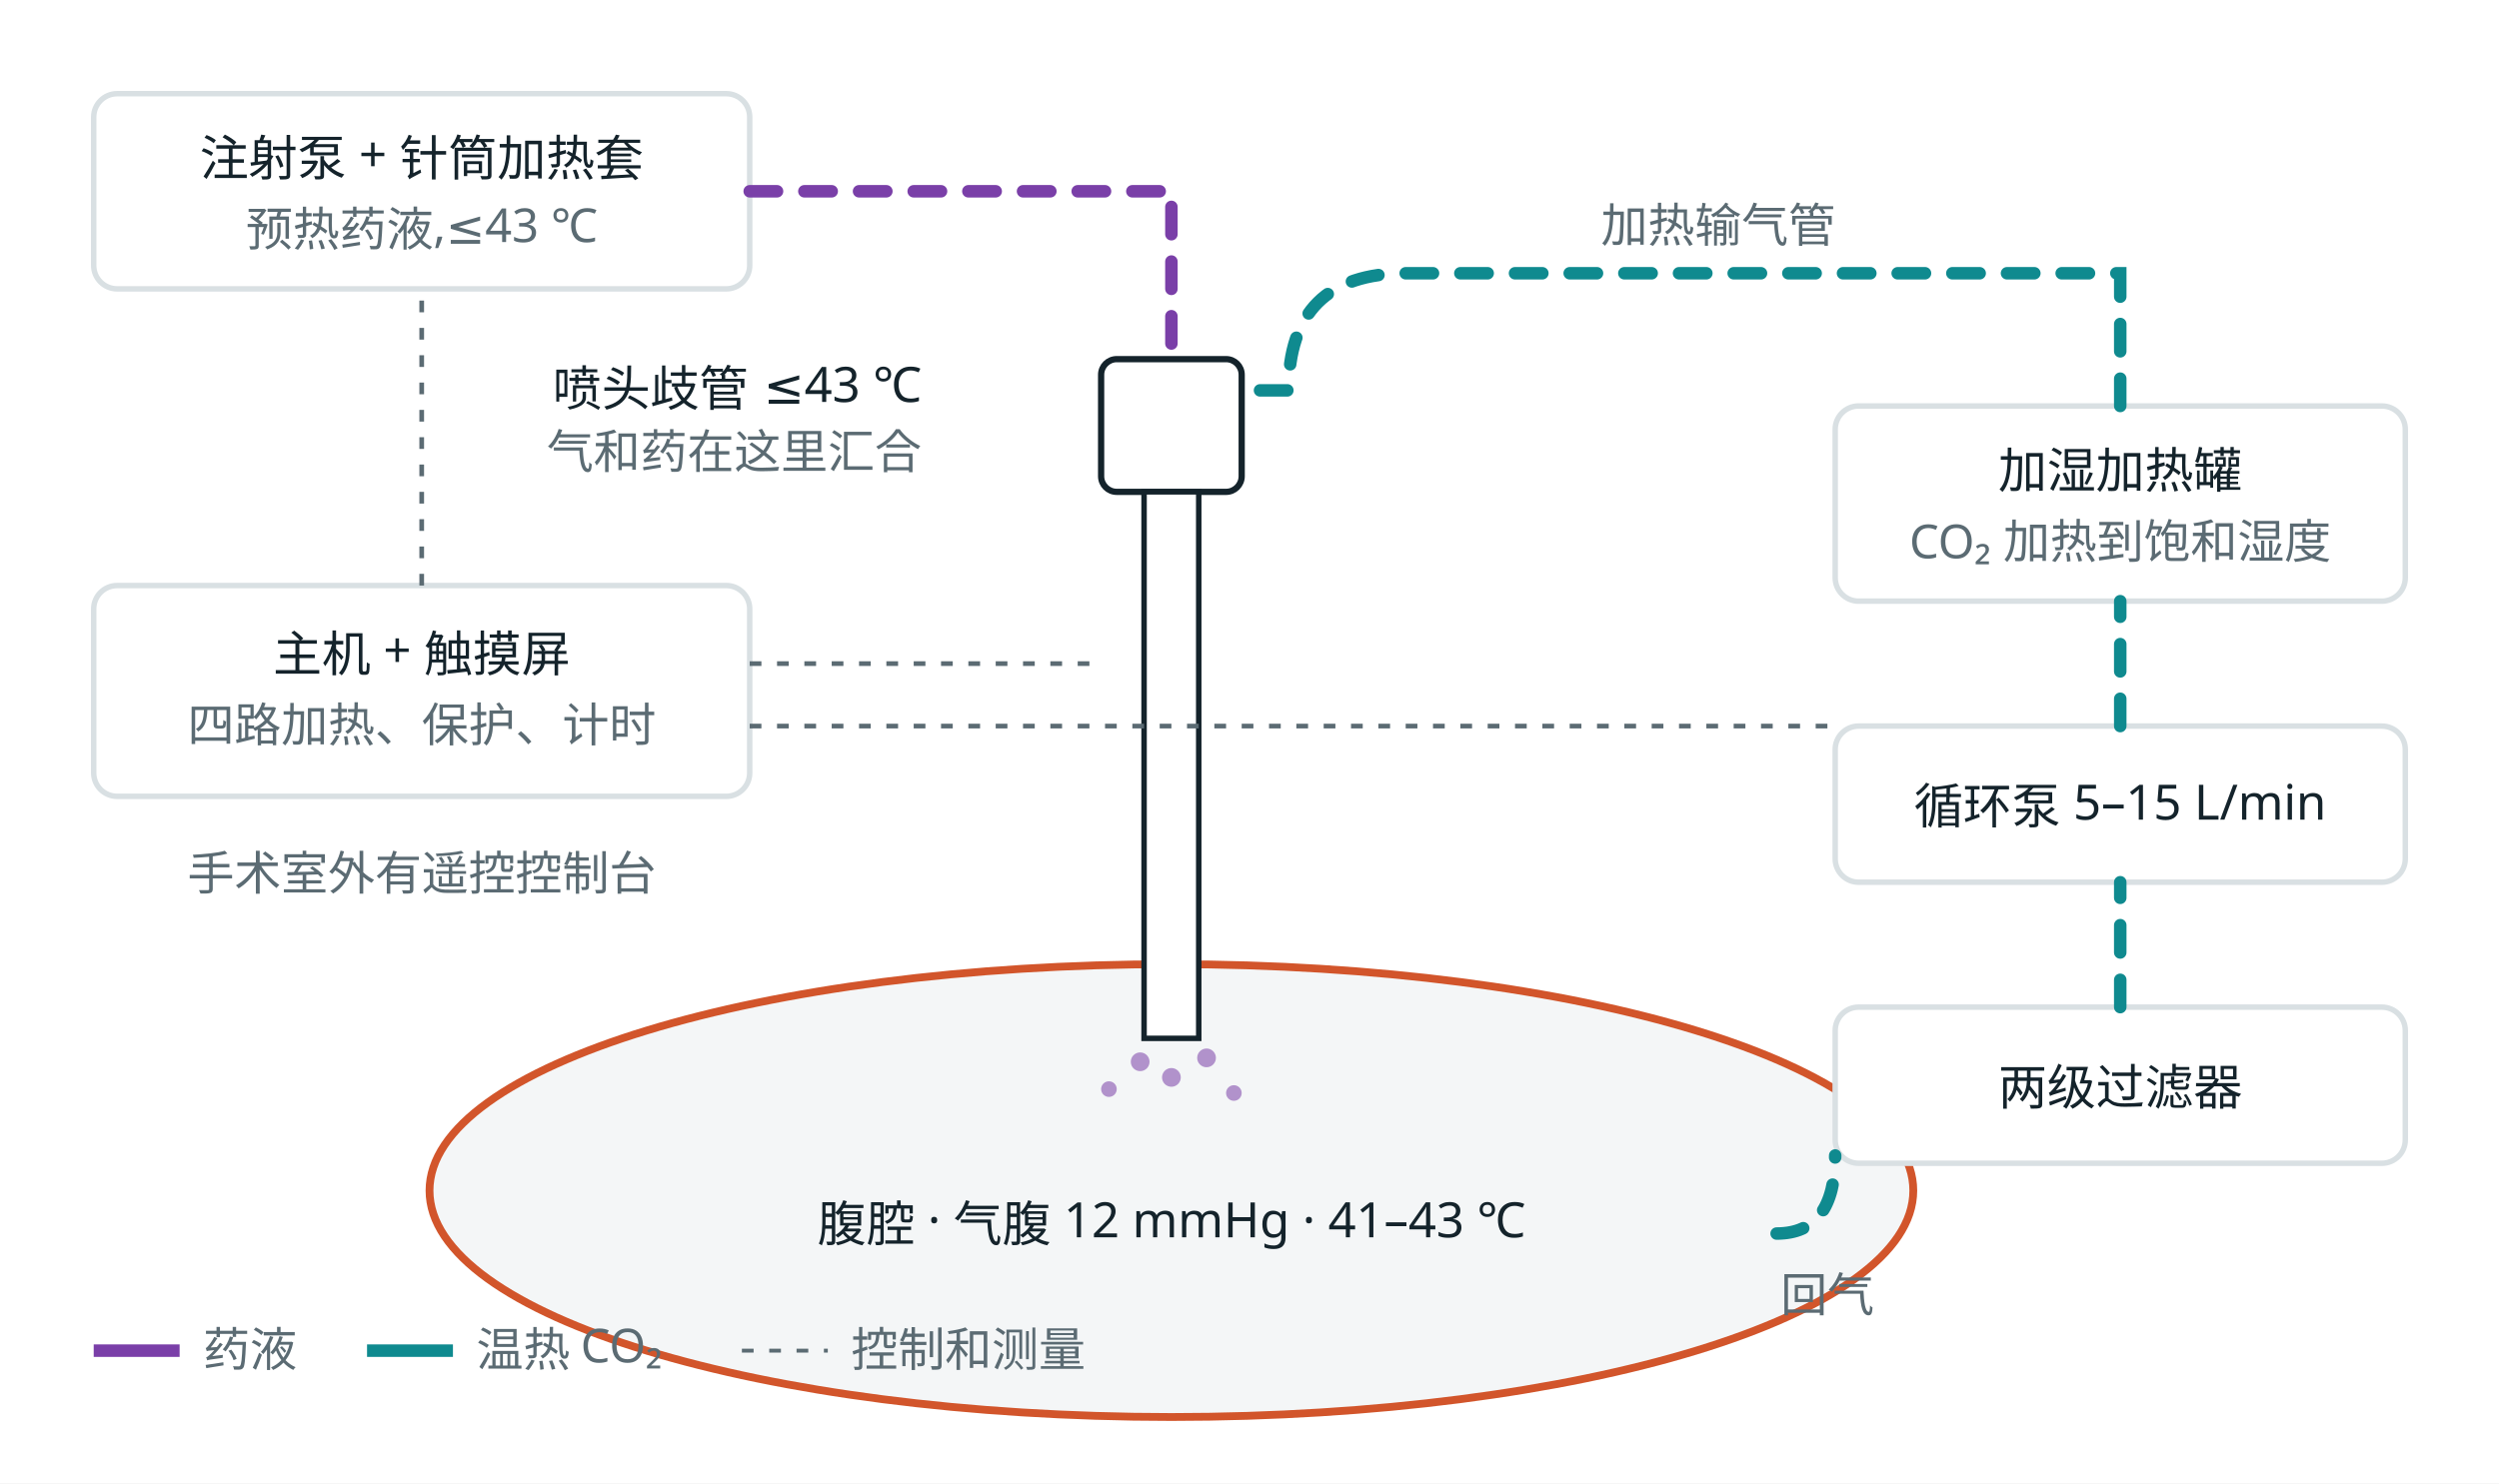
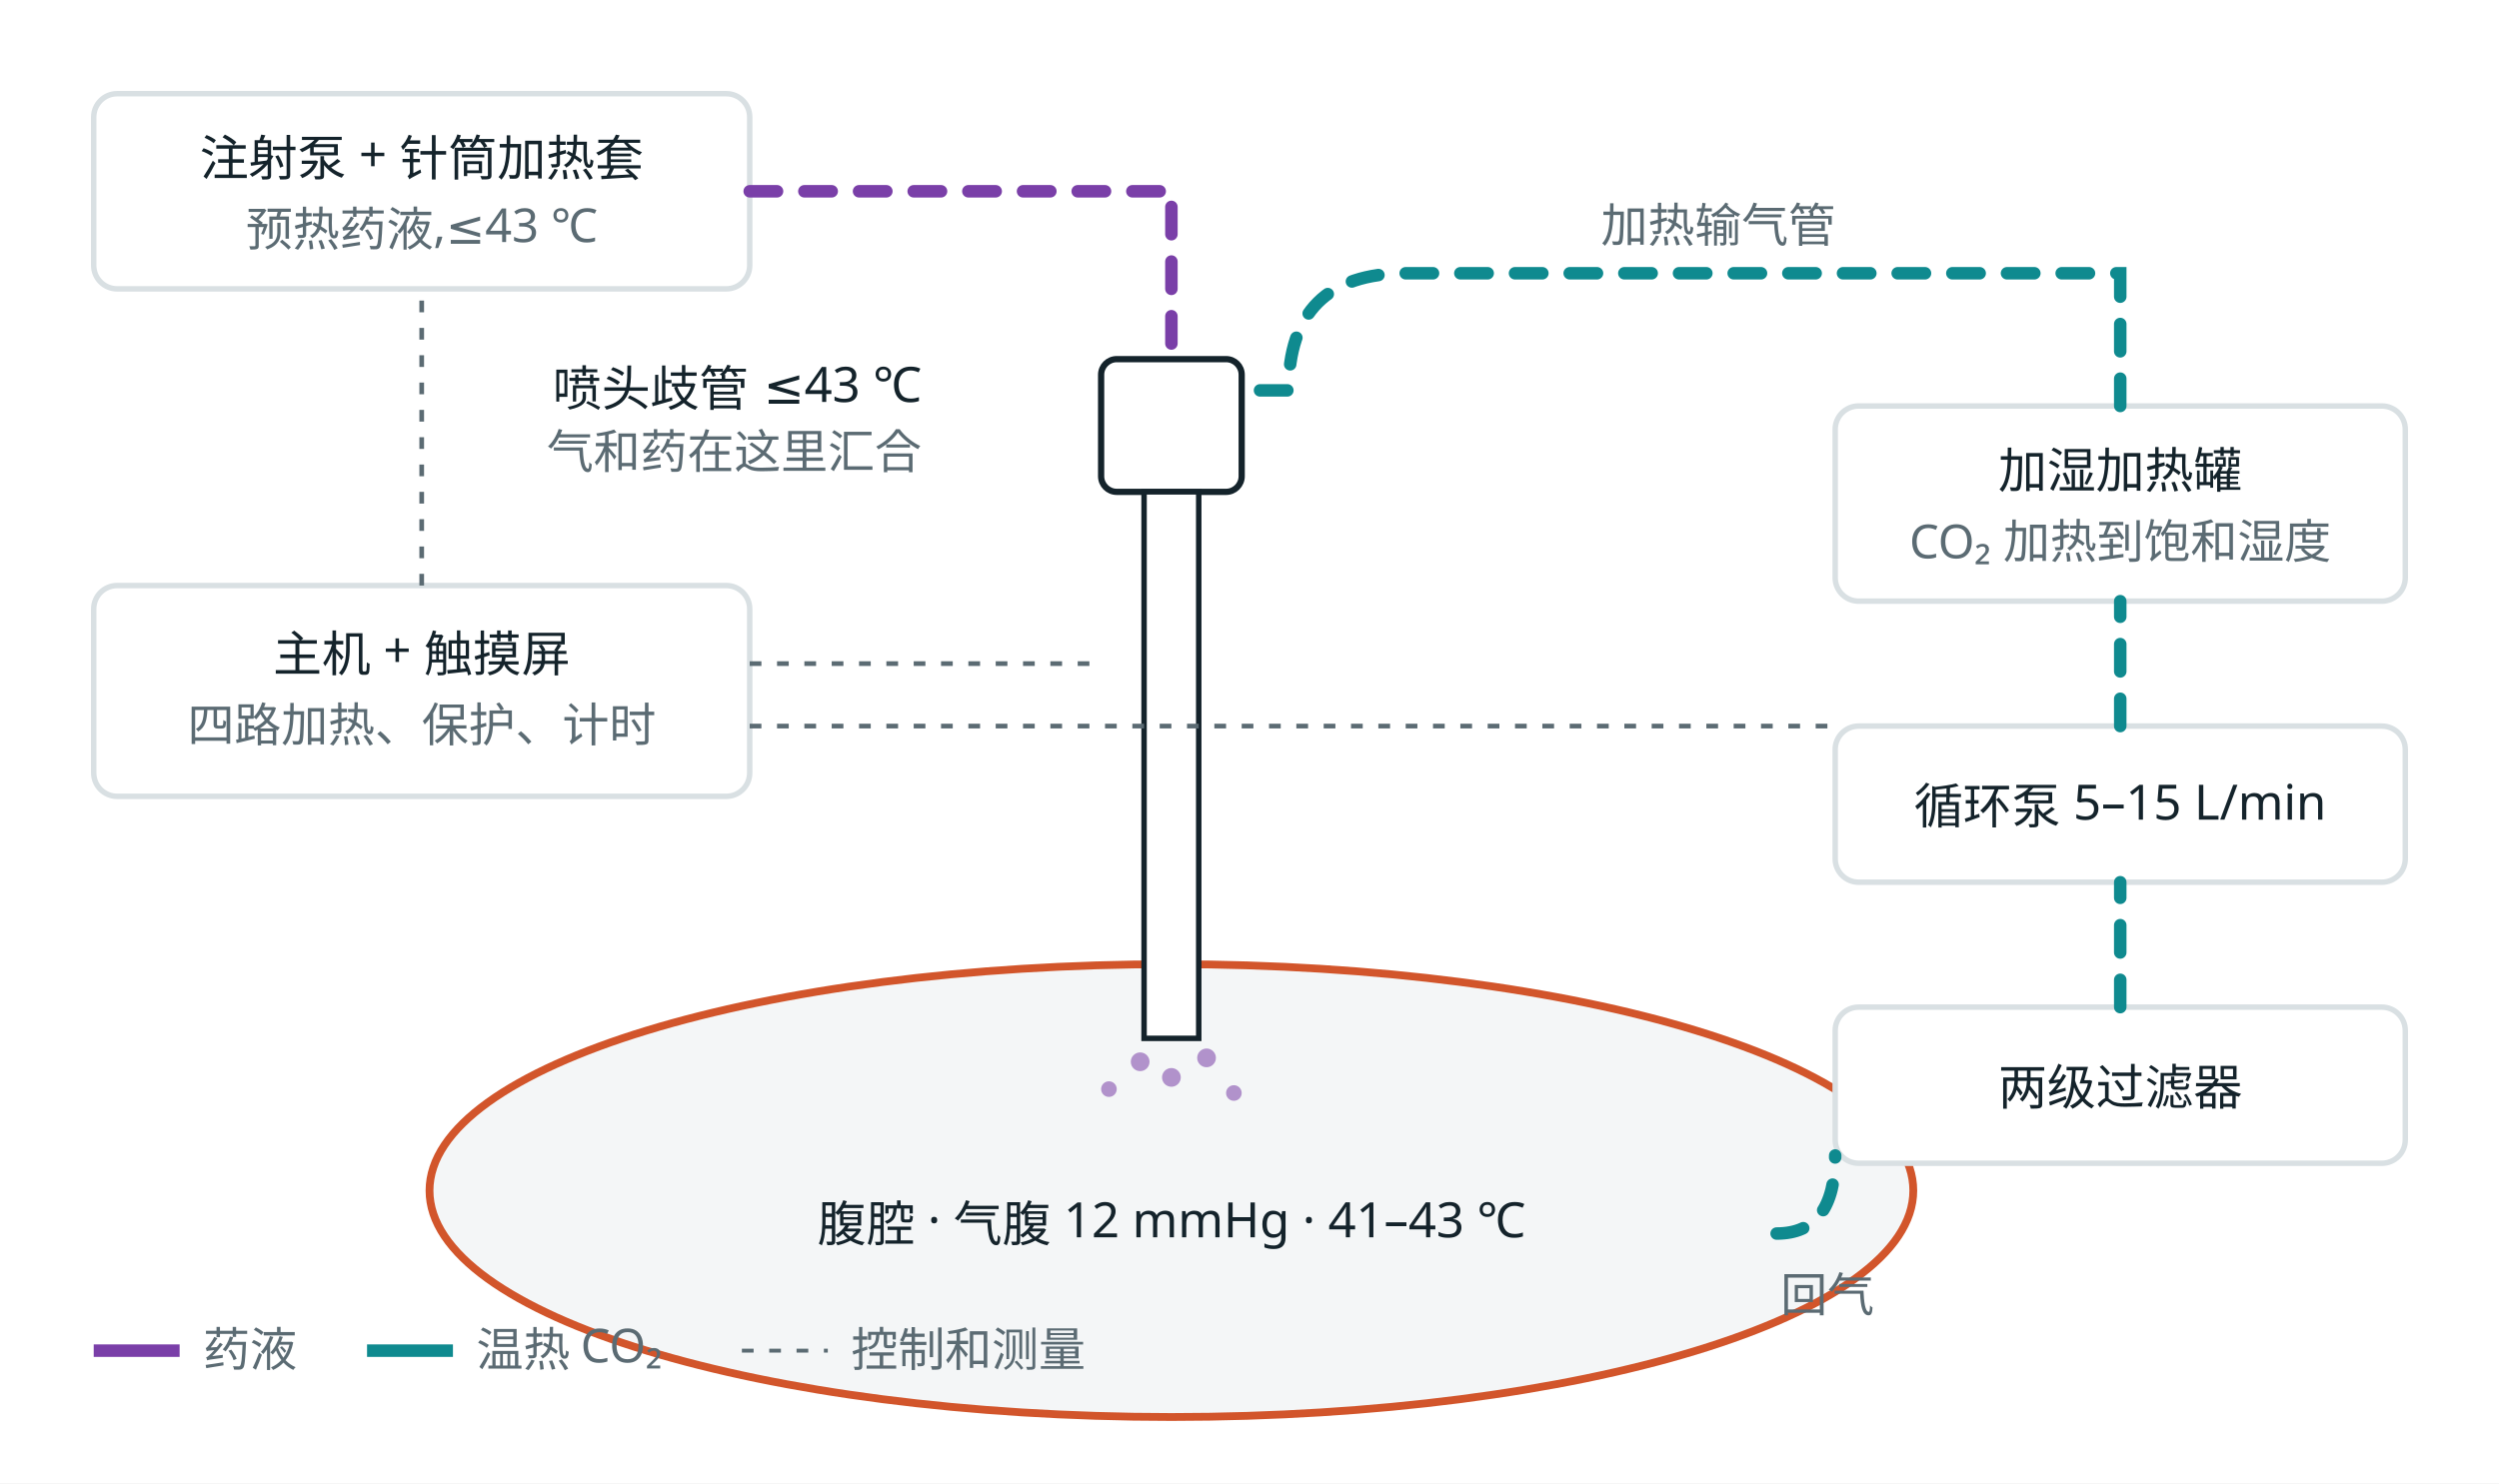
<svg xmlns="http://www.w3.org/2000/svg" viewBox="0 0 640 380" role="img" aria-label="系统回路图:注射泵推药到喷头,腹腔气体经过滤器、循环泵、加湿加热后回到喷头">
  <style>
.svgt{font:500 12.5px 'Noto Sans SC','PingFang SC','Microsoft YaHei',sans-serif;fill:#14232b}
.svgs{font:12px 'Noto Sans SC','PingFang SC','Microsoft YaHei',sans-serif;fill:#5b6b73}
.box{fill:#ffffff;stroke:#d9e0e3;stroke-width:1.4}
.flow{fill:none;stroke-width:3.2;stroke-linecap:round;stroke-dasharray:7 7;animation:run 1.1s linear infinite}
.f-gas{stroke:#0f8a8f}.f-drug{stroke:#7a3fa8}
.ctrl{fill:none;stroke:#5b6b73;stroke-width:1.2;stroke-dasharray:3 4}
@keyframes run{to{stroke-dashoffset:-14}}
.mist circle{fill:#7a3fa8;opacity:.55;animation:fall 1.6s ease-in infinite}
@keyframes fall{from{transform:translateY(0);opacity:.7}to{transform:translateY(46px);opacity:0}}
</style>
  <rect width="100%" height="100%" fill="#ffffff" />
  <ellipse cx="300" cy="305" rx="190" ry="58" fill="#f4f6f7" stroke="#d2552b" stroke-width="2" />
  <text class="svgt" x="300" y="318" text-anchor="middle">腹腔 · 气腹 12 mmHg · 41–43 ℃</text>
  <rect x="282" y="92" width="36" height="34" rx="4" fill="#ffffff" stroke="#14232b" stroke-width="1.6" />
  <rect x="293" y="126" width="14" height="140" fill="#ffffff" stroke="#14232b" stroke-width="1.4" />
  <text class="svgt" x="236" y="104" text-anchor="end">喷头歧管 ≤43 ℃</text>
  <text class="svgs" x="236" y="120" text-anchor="end">气和药在这里汇合</text>
  <g class="mist">
    <circle cx="292" cy="272" r="2.4" />
    <circle cx="300" cy="276" r="2.4" style="animation-delay:.4s" />
    <circle cx="309" cy="271" r="2.4" style="animation-delay:.8s" />
    <circle cx="284" cy="279" r="2" style="animation-delay:1.1s" />
    <circle cx="316" cy="280" r="2" style="animation-delay:.2s" />
  </g>
  <rect class="box" x="24" y="24" width="168" height="50" rx="6" />
  <text class="svgt" x="108" y="45" text-anchor="middle">注射泵 + 针筒加热套</text>
  <text class="svgs" x="108" y="63" text-anchor="middle">预热药液,≤43 ℃</text>
  <path class="flow f-drug" d="M192 49 H300 V92" />
  <rect class="box" x="470" y="258" width="146" height="40" rx="6" />
  <text class="svgt" x="543" y="283" text-anchor="middle">两级过滤器</text>
  <rect class="box" x="470" y="186" width="146" height="40" rx="6" />
  <text class="svgt" x="543" y="211" text-anchor="middle">循环泵 5–15 L/min</text>
  <rect class="box" x="470" y="104" width="146" height="50" rx="6" />
  <text class="svgt" x="543" y="125" text-anchor="middle">加湿加热罐</text>
  <text class="svgs" x="543" y="143" text-anchor="middle">CO₂ 加热到饱和湿度</text>
  <path class="flow f-gas" d="M470 300 H448 Q420 300 420 318 H488" style="display:none" />
  <path class="flow f-gas" d="M455 316 Q470 316 470 296" />
  <path class="flow f-gas" d="M543 258 V226" />
  <path class="flow f-gas" d="M543 186 V154" />
  <path class="flow f-gas" d="M543 104 V70 H360 Q330 70 330 100 H318" />
  <text class="svgs" x="440" y="62" text-anchor="middle">加热输气管</text>
  <text class="svgs" x="468" y="336" text-anchor="middle">回气</text>
  <rect class="box" x="24" y="150" width="168" height="54" rx="6" />
  <text class="svgt" x="108" y="172" text-anchor="middle">主机 + 触摸屏</text>
  <text class="svgs" x="108" y="190" text-anchor="middle">四路加热、保护、计时</text>
  <path class="ctrl" d="M108 150 V74 M192 170 H282 M192 186 H470" />
-   <text class="svgs" x="108" y="228" text-anchor="middle">手术室外有遥控控制台</text>
  <g transform="translate(24,346)">
    <line x1="0" y1="0" x2="22" y2="0" stroke="#7a3fa8" stroke-width="3.2" />
    <text class="svgs" x="28" y="4">药液</text>
    <line x1="70" y1="0" x2="92" y2="0" stroke="#0f8a8f" stroke-width="3.2" />
    <text class="svgs" x="98" y="4">温热 CO₂</text>
    <line x1="166" y1="0" x2="188" y2="0" stroke="#5b6b73" stroke-dasharray="3 4" />
    <text class="svgs" x="194" y="4">控制和测量</text>
  </g>
</svg>
